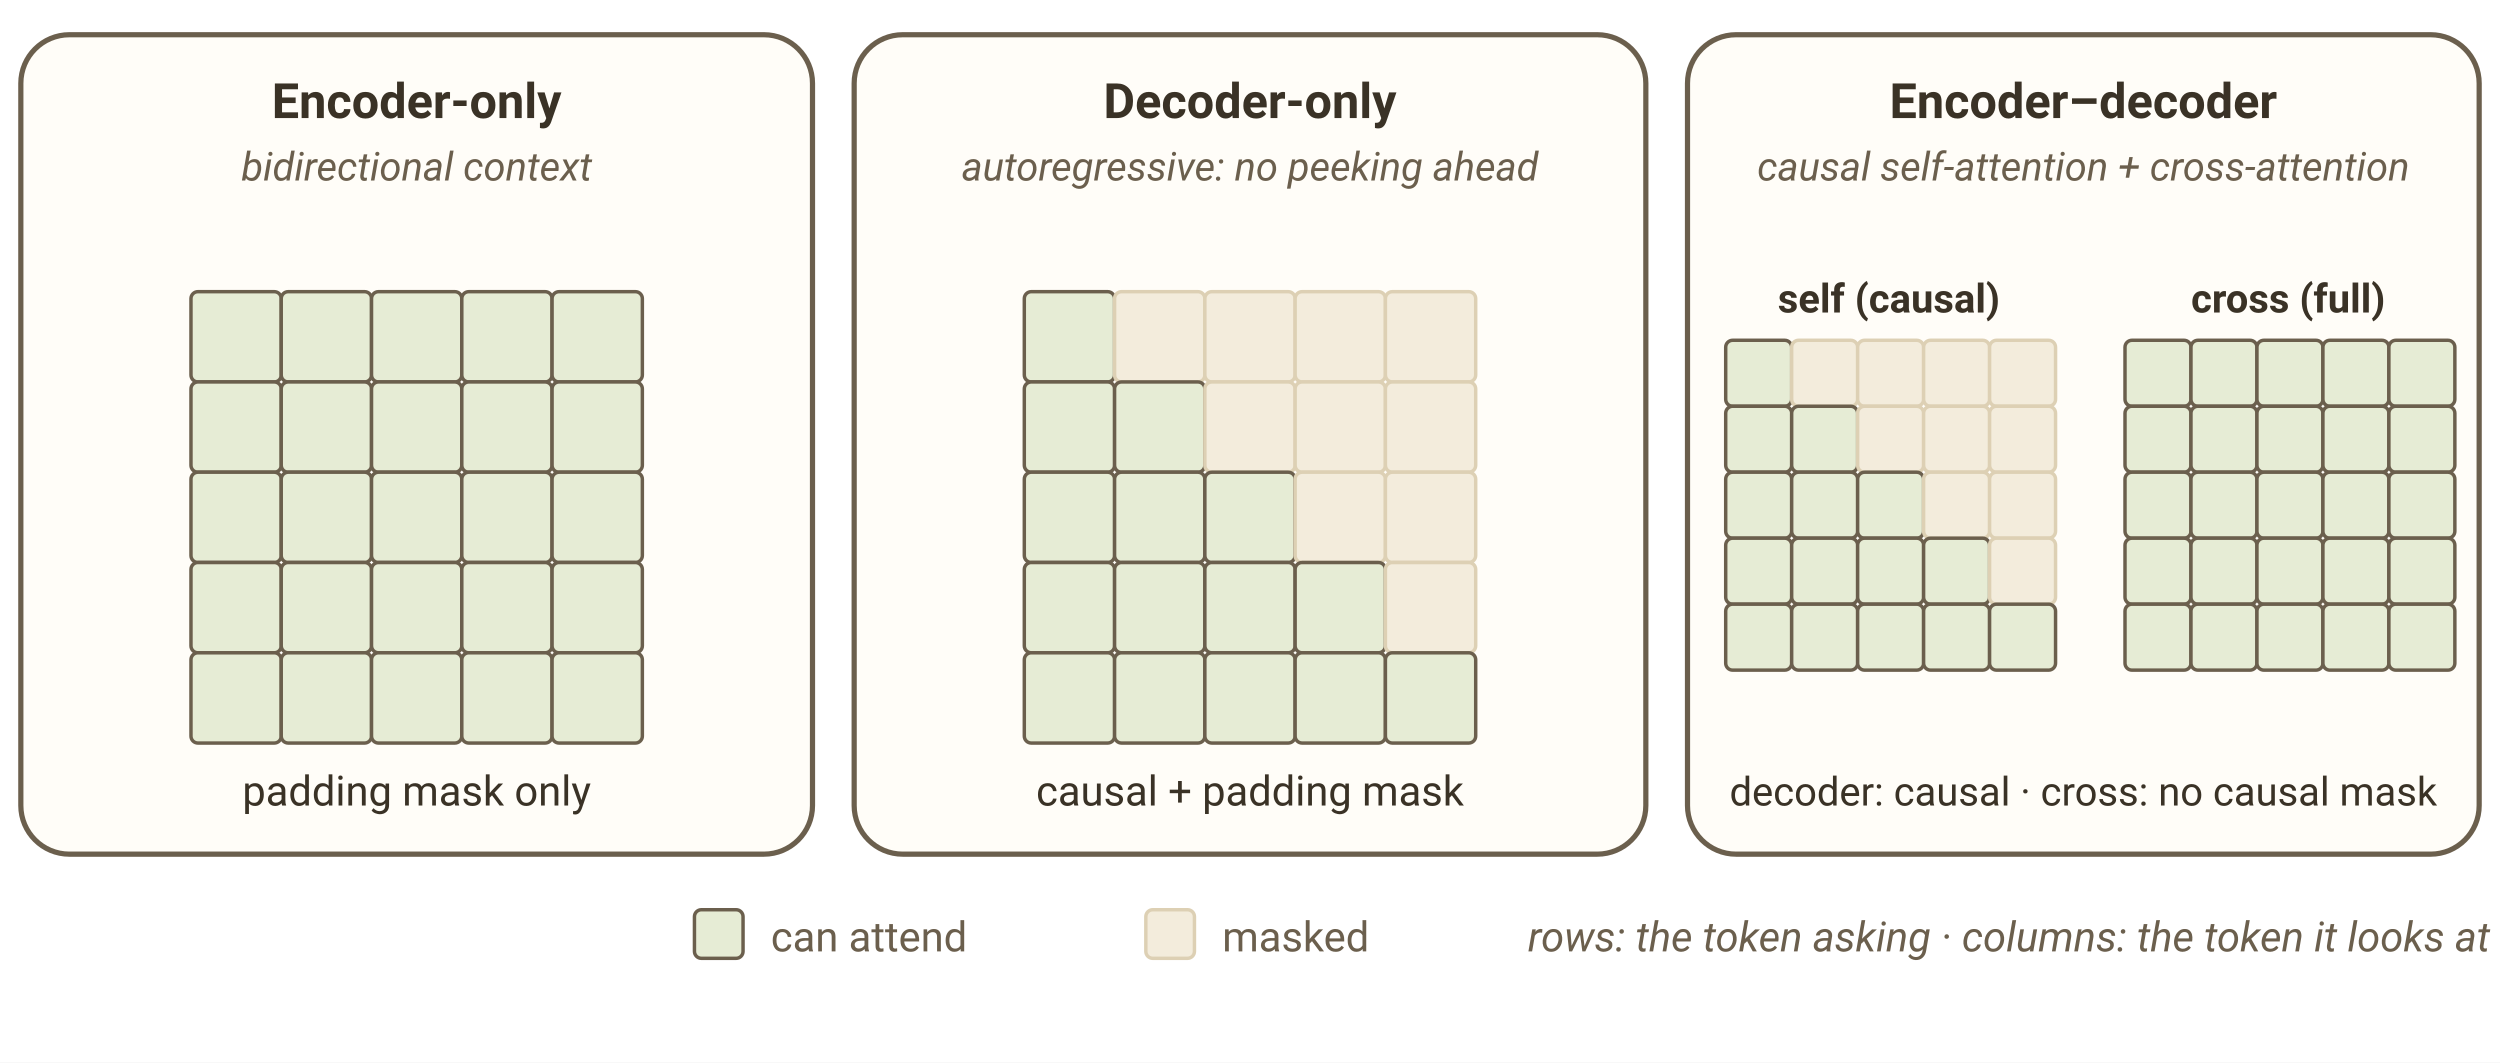
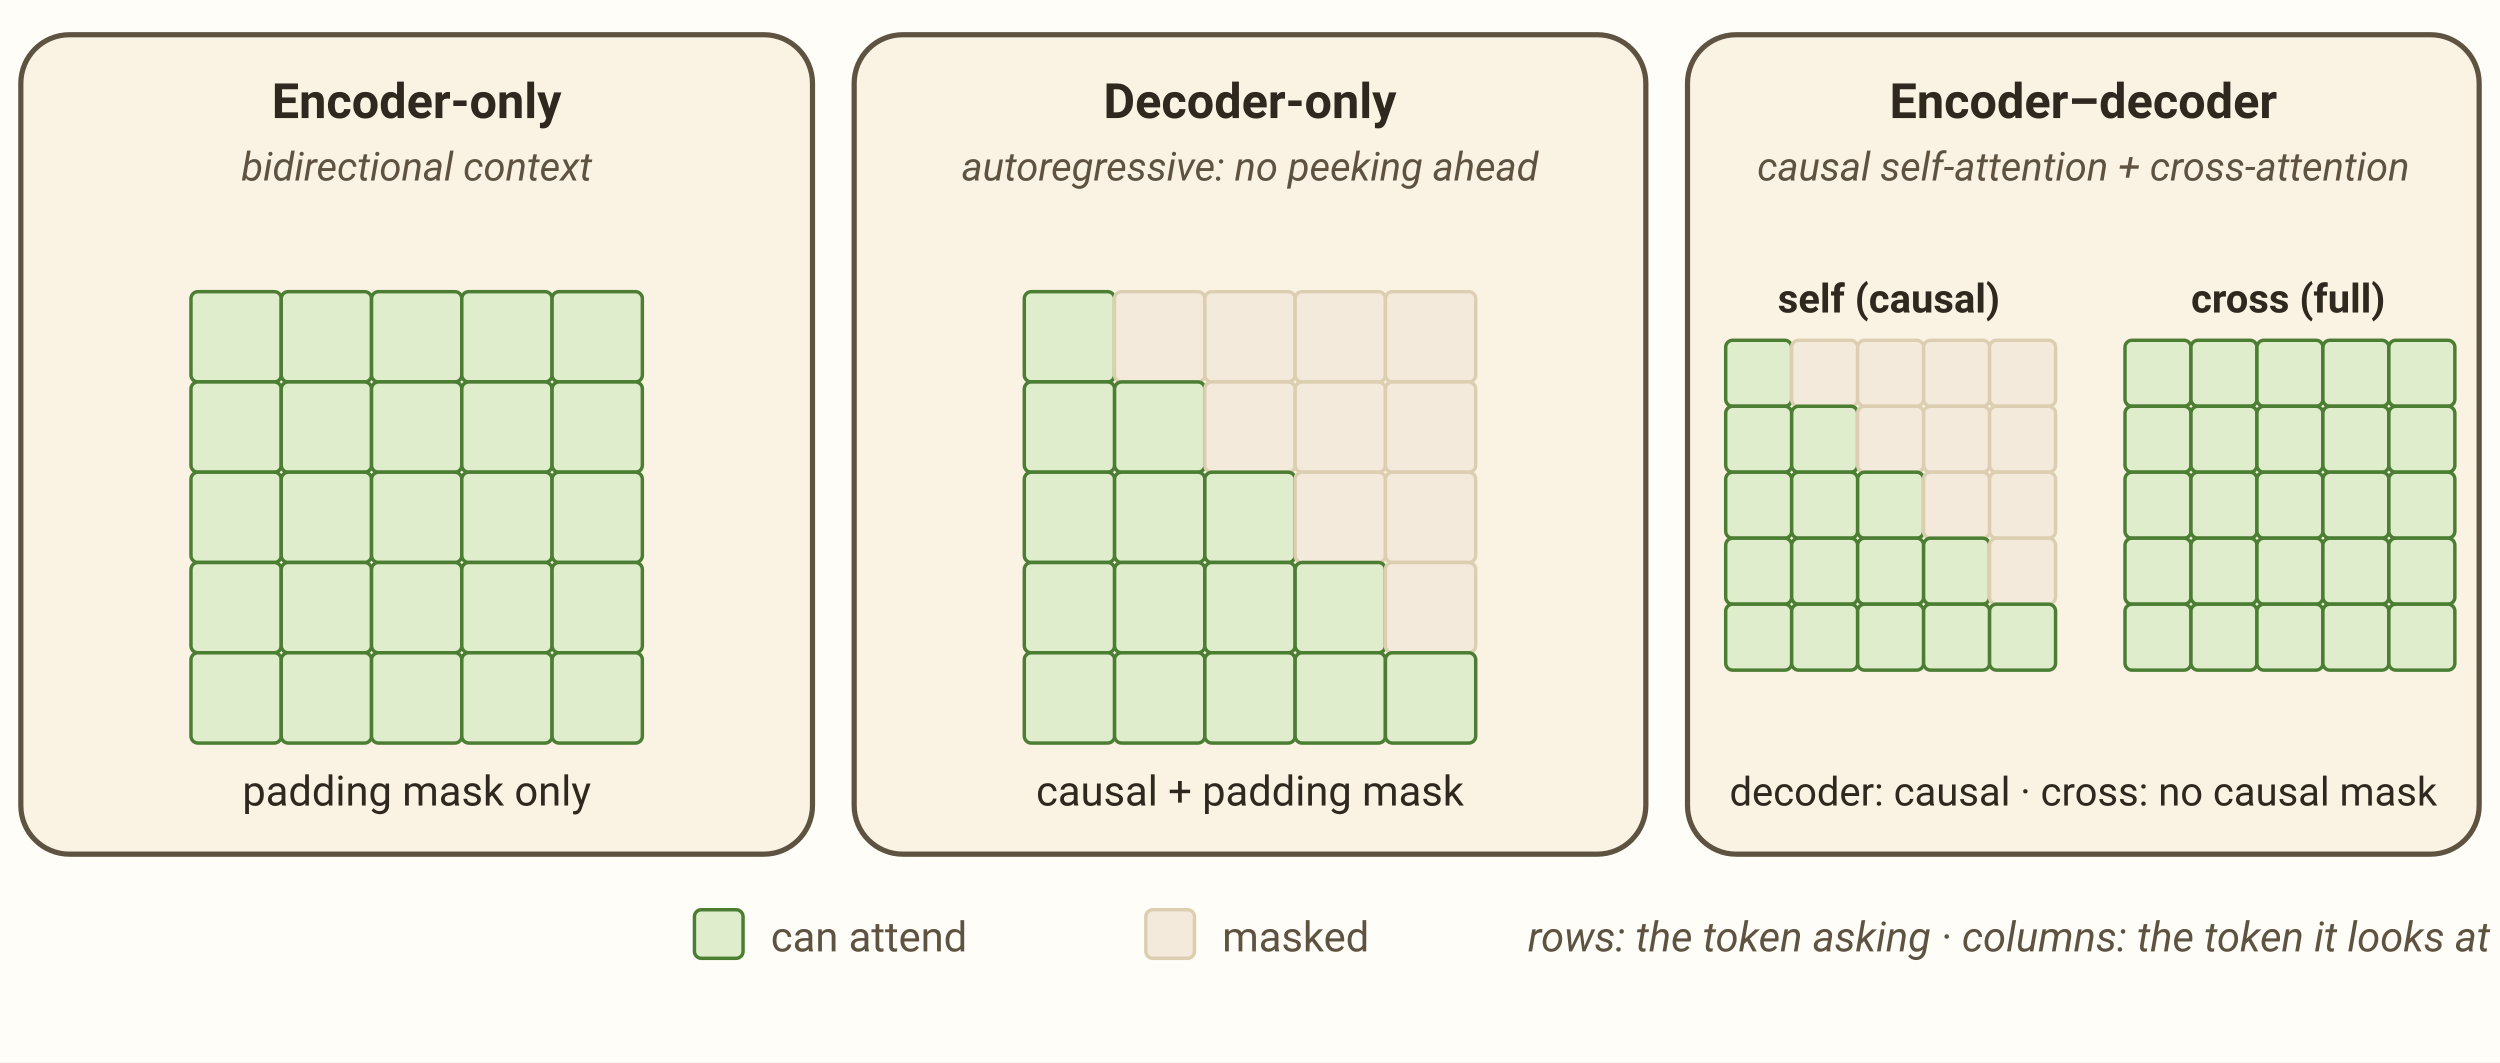
<svg xmlns="http://www.w3.org/2000/svg" viewBox="0 0 720 306" width="720" height="306" font-family="system-ui, -apple-system, 'Segoe UI', Roboto, Helvetica, Arial, sans-serif" role="img">
  <defs />
-   <rect width="720" height="306" fill="#ffffff" />
-   <rect x="6" y="10" width="228" height="236" rx="14" fill="#fffdf8" stroke="#6b5f4d" stroke-width="1.5" />
-   <text x="120" y="34" font-size="14" font-weight="700" fill="#3a3226" text-anchor="middle">Encoder-only</text>
-   <text x="120" y="52" font-size="11.5" font-weight="400" fill="#6b5f4d" text-anchor="middle" font-style="italic">bidirectional context</text>
-   <rect x="246" y="10" width="228" height="236" rx="14" fill="#fffdf8" stroke="#6b5f4d" stroke-width="1.5" />
-   <text x="360" y="34" font-size="14" font-weight="700" fill="#3a3226" text-anchor="middle">Decoder-only</text>
-   <text x="360" y="52" font-size="11.5" font-weight="400" fill="#6b5f4d" text-anchor="middle" font-style="italic">autoregressive: no peeking ahead</text>
-   <rect x="486" y="10" width="228" height="236" rx="14" fill="#fffdf8" stroke="#6b5f4d" stroke-width="1.5" />
-   <text x="600" y="34" font-size="14" font-weight="700" fill="#3a3226" text-anchor="middle">Encoder–decoder</text>
-   <text x="600" y="52" font-size="11.5" font-weight="400" fill="#6b5f4d" text-anchor="middle" font-style="italic">causal self-attention + cross-attention</text>
-   <rect x="55" y="84" width="26" height="26" rx="2" fill="#e6ecd5" stroke="#6b5f4d" stroke-width="1" />
-   <rect x="81" y="84" width="26" height="26" rx="2" fill="#e6ecd5" stroke="#6b5f4d" stroke-width="1" />
-   <rect x="107" y="84" width="26" height="26" rx="2" fill="#e6ecd5" stroke="#6b5f4d" stroke-width="1" />
-   <rect x="133" y="84" width="26" height="26" rx="2" fill="#e6ecd5" stroke="#6b5f4d" stroke-width="1" />
-   <rect x="159" y="84" width="26" height="26" rx="2" fill="#e6ecd5" stroke="#6b5f4d" stroke-width="1" />
-   <rect x="55" y="110" width="26" height="26" rx="2" fill="#e6ecd5" stroke="#6b5f4d" stroke-width="1" />
-   <rect x="81" y="110" width="26" height="26" rx="2" fill="#e6ecd5" stroke="#6b5f4d" stroke-width="1" />
-   <rect x="107" y="110" width="26" height="26" rx="2" fill="#e6ecd5" stroke="#6b5f4d" stroke-width="1" />
-   <rect x="133" y="110" width="26" height="26" rx="2" fill="#e6ecd5" stroke="#6b5f4d" stroke-width="1" />
-   <rect x="159" y="110" width="26" height="26" rx="2" fill="#e6ecd5" stroke="#6b5f4d" stroke-width="1" />
-   <rect x="55" y="136" width="26" height="26" rx="2" fill="#e6ecd5" stroke="#6b5f4d" stroke-width="1" />
-   <rect x="81" y="136" width="26" height="26" rx="2" fill="#e6ecd5" stroke="#6b5f4d" stroke-width="1" />
-   <rect x="107" y="136" width="26" height="26" rx="2" fill="#e6ecd5" stroke="#6b5f4d" stroke-width="1" />
-   <rect x="133" y="136" width="26" height="26" rx="2" fill="#e6ecd5" stroke="#6b5f4d" stroke-width="1" />
-   <rect x="159" y="136" width="26" height="26" rx="2" fill="#e6ecd5" stroke="#6b5f4d" stroke-width="1" />
-   <rect x="55" y="162" width="26" height="26" rx="2" fill="#e6ecd5" stroke="#6b5f4d" stroke-width="1" />
-   <rect x="81" y="162" width="26" height="26" rx="2" fill="#e6ecd5" stroke="#6b5f4d" stroke-width="1" />
-   <rect x="107" y="162" width="26" height="26" rx="2" fill="#e6ecd5" stroke="#6b5f4d" stroke-width="1" />
-   <rect x="133" y="162" width="26" height="26" rx="2" fill="#e6ecd5" stroke="#6b5f4d" stroke-width="1" />
-   <rect x="159" y="162" width="26" height="26" rx="2" fill="#e6ecd5" stroke="#6b5f4d" stroke-width="1" />
-   <rect x="55" y="188" width="26" height="26" rx="2" fill="#e6ecd5" stroke="#6b5f4d" stroke-width="1" />
-   <rect x="81" y="188" width="26" height="26" rx="2" fill="#e6ecd5" stroke="#6b5f4d" stroke-width="1" />
-   <rect x="107" y="188" width="26" height="26" rx="2" fill="#e6ecd5" stroke="#6b5f4d" stroke-width="1" />
-   <rect x="133" y="188" width="26" height="26" rx="2" fill="#e6ecd5" stroke="#6b5f4d" stroke-width="1" />
-   <rect x="159" y="188" width="26" height="26" rx="2" fill="#e6ecd5" stroke="#6b5f4d" stroke-width="1" />
-   <rect x="295" y="84" width="26" height="26" rx="2" fill="#e6ecd5" stroke="#6b5f4d" stroke-width="1" />
-   <rect x="321" y="84" width="26" height="26" rx="2" fill="#f3ecdc" stroke="#ddd0b4" stroke-width="1" />
-   <rect x="347" y="84" width="26" height="26" rx="2" fill="#f3ecdc" stroke="#ddd0b4" stroke-width="1" />
-   <rect x="373" y="84" width="26" height="26" rx="2" fill="#f3ecdc" stroke="#ddd0b4" stroke-width="1" />
-   <rect x="399" y="84" width="26" height="26" rx="2" fill="#f3ecdc" stroke="#ddd0b4" stroke-width="1" />
-   <rect x="295" y="110" width="26" height="26" rx="2" fill="#e6ecd5" stroke="#6b5f4d" stroke-width="1" />
-   <rect x="321" y="110" width="26" height="26" rx="2" fill="#e6ecd5" stroke="#6b5f4d" stroke-width="1" />
-   <rect x="347" y="110" width="26" height="26" rx="2" fill="#f3ecdc" stroke="#ddd0b4" stroke-width="1" />
-   <rect x="373" y="110" width="26" height="26" rx="2" fill="#f3ecdc" stroke="#ddd0b4" stroke-width="1" />
-   <rect x="399" y="110" width="26" height="26" rx="2" fill="#f3ecdc" stroke="#ddd0b4" stroke-width="1" />
-   <rect x="295" y="136" width="26" height="26" rx="2" fill="#e6ecd5" stroke="#6b5f4d" stroke-width="1" />
-   <rect x="321" y="136" width="26" height="26" rx="2" fill="#e6ecd5" stroke="#6b5f4d" stroke-width="1" />
-   <rect x="347" y="136" width="26" height="26" rx="2" fill="#e6ecd5" stroke="#6b5f4d" stroke-width="1" />
-   <rect x="373" y="136" width="26" height="26" rx="2" fill="#f3ecdc" stroke="#ddd0b4" stroke-width="1" />
-   <rect x="399" y="136" width="26" height="26" rx="2" fill="#f3ecdc" stroke="#ddd0b4" stroke-width="1" />
-   <rect x="295" y="162" width="26" height="26" rx="2" fill="#e6ecd5" stroke="#6b5f4d" stroke-width="1" />
-   <rect x="321" y="162" width="26" height="26" rx="2" fill="#e6ecd5" stroke="#6b5f4d" stroke-width="1" />
-   <rect x="347" y="162" width="26" height="26" rx="2" fill="#e6ecd5" stroke="#6b5f4d" stroke-width="1" />
-   <rect x="373" y="162" width="26" height="26" rx="2" fill="#e6ecd5" stroke="#6b5f4d" stroke-width="1" />
-   <rect x="399" y="162" width="26" height="26" rx="2" fill="#f3ecdc" stroke="#ddd0b4" stroke-width="1" />
-   <rect x="295" y="188" width="26" height="26" rx="2" fill="#e6ecd5" stroke="#6b5f4d" stroke-width="1" />
-   <rect x="321" y="188" width="26" height="26" rx="2" fill="#e6ecd5" stroke="#6b5f4d" stroke-width="1" />
-   <rect x="347" y="188" width="26" height="26" rx="2" fill="#e6ecd5" stroke="#6b5f4d" stroke-width="1" />
-   <rect x="373" y="188" width="26" height="26" rx="2" fill="#e6ecd5" stroke="#6b5f4d" stroke-width="1" />
-   <rect x="399" y="188" width="26" height="26" rx="2" fill="#e6ecd5" stroke="#6b5f4d" stroke-width="1" />
-   <rect x="497" y="98" width="19" height="19" rx="2" fill="#e6ecd5" stroke="#6b5f4d" stroke-width="1" />
-   <rect x="516" y="98" width="19" height="19" rx="2" fill="#f3ecdc" stroke="#ddd0b4" stroke-width="1" />
-   <rect x="535" y="98" width="19" height="19" rx="2" fill="#f3ecdc" stroke="#ddd0b4" stroke-width="1" />
-   <rect x="554" y="98" width="19" height="19" rx="2" fill="#f3ecdc" stroke="#ddd0b4" stroke-width="1" />
-   <rect x="573" y="98" width="19" height="19" rx="2" fill="#f3ecdc" stroke="#ddd0b4" stroke-width="1" />
-   <rect x="497" y="117" width="19" height="19" rx="2" fill="#e6ecd5" stroke="#6b5f4d" stroke-width="1" />
-   <rect x="516" y="117" width="19" height="19" rx="2" fill="#e6ecd5" stroke="#6b5f4d" stroke-width="1" />
-   <rect x="535" y="117" width="19" height="19" rx="2" fill="#f3ecdc" stroke="#ddd0b4" stroke-width="1" />
-   <rect x="554" y="117" width="19" height="19" rx="2" fill="#f3ecdc" stroke="#ddd0b4" stroke-width="1" />
-   <rect x="573" y="117" width="19" height="19" rx="2" fill="#f3ecdc" stroke="#ddd0b4" stroke-width="1" />
-   <rect x="497" y="136" width="19" height="19" rx="2" fill="#e6ecd5" stroke="#6b5f4d" stroke-width="1" />
-   <rect x="516" y="136" width="19" height="19" rx="2" fill="#e6ecd5" stroke="#6b5f4d" stroke-width="1" />
-   <rect x="535" y="136" width="19" height="19" rx="2" fill="#e6ecd5" stroke="#6b5f4d" stroke-width="1" />
-   <rect x="554" y="136" width="19" height="19" rx="2" fill="#f3ecdc" stroke="#ddd0b4" stroke-width="1" />
-   <rect x="573" y="136" width="19" height="19" rx="2" fill="#f3ecdc" stroke="#ddd0b4" stroke-width="1" />
-   <rect x="497" y="155" width="19" height="19" rx="2" fill="#e6ecd5" stroke="#6b5f4d" stroke-width="1" />
-   <rect x="516" y="155" width="19" height="19" rx="2" fill="#e6ecd5" stroke="#6b5f4d" stroke-width="1" />
-   <rect x="535" y="155" width="19" height="19" rx="2" fill="#e6ecd5" stroke="#6b5f4d" stroke-width="1" />
-   <rect x="554" y="155" width="19" height="19" rx="2" fill="#e6ecd5" stroke="#6b5f4d" stroke-width="1" />
-   <rect x="573" y="155" width="19" height="19" rx="2" fill="#f3ecdc" stroke="#ddd0b4" stroke-width="1" />
-   <rect x="497" y="174" width="19" height="19" rx="2" fill="#e6ecd5" stroke="#6b5f4d" stroke-width="1" />
-   <rect x="516" y="174" width="19" height="19" rx="2" fill="#e6ecd5" stroke="#6b5f4d" stroke-width="1" />
-   <rect x="535" y="174" width="19" height="19" rx="2" fill="#e6ecd5" stroke="#6b5f4d" stroke-width="1" />
-   <rect x="554" y="174" width="19" height="19" rx="2" fill="#e6ecd5" stroke="#6b5f4d" stroke-width="1" />
-   <rect x="573" y="174" width="19" height="19" rx="2" fill="#e6ecd5" stroke="#6b5f4d" stroke-width="1" />
-   <rect x="612" y="98" width="19" height="19" rx="2" fill="#e6ecd5" stroke="#6b5f4d" stroke-width="1" />
-   <rect x="631" y="98" width="19" height="19" rx="2" fill="#e6ecd5" stroke="#6b5f4d" stroke-width="1" />
-   <rect x="650" y="98" width="19" height="19" rx="2" fill="#e6ecd5" stroke="#6b5f4d" stroke-width="1" />
-   <rect x="669" y="98" width="19" height="19" rx="2" fill="#e6ecd5" stroke="#6b5f4d" stroke-width="1" />
-   <rect x="688" y="98" width="19" height="19" rx="2" fill="#e6ecd5" stroke="#6b5f4d" stroke-width="1" />
-   <rect x="612" y="117" width="19" height="19" rx="2" fill="#e6ecd5" stroke="#6b5f4d" stroke-width="1" />
-   <rect x="631" y="117" width="19" height="19" rx="2" fill="#e6ecd5" stroke="#6b5f4d" stroke-width="1" />
-   <rect x="650" y="117" width="19" height="19" rx="2" fill="#e6ecd5" stroke="#6b5f4d" stroke-width="1" />
-   <rect x="669" y="117" width="19" height="19" rx="2" fill="#e6ecd5" stroke="#6b5f4d" stroke-width="1" />
-   <rect x="688" y="117" width="19" height="19" rx="2" fill="#e6ecd5" stroke="#6b5f4d" stroke-width="1" />
-   <rect x="612" y="136" width="19" height="19" rx="2" fill="#e6ecd5" stroke="#6b5f4d" stroke-width="1" />
-   <rect x="631" y="136" width="19" height="19" rx="2" fill="#e6ecd5" stroke="#6b5f4d" stroke-width="1" />
-   <rect x="650" y="136" width="19" height="19" rx="2" fill="#e6ecd5" stroke="#6b5f4d" stroke-width="1" />
-   <rect x="669" y="136" width="19" height="19" rx="2" fill="#e6ecd5" stroke="#6b5f4d" stroke-width="1" />
-   <rect x="688" y="136" width="19" height="19" rx="2" fill="#e6ecd5" stroke="#6b5f4d" stroke-width="1" />
-   <rect x="612" y="155" width="19" height="19" rx="2" fill="#e6ecd5" stroke="#6b5f4d" stroke-width="1" />
-   <rect x="631" y="155" width="19" height="19" rx="2" fill="#e6ecd5" stroke="#6b5f4d" stroke-width="1" />
-   <rect x="650" y="155" width="19" height="19" rx="2" fill="#e6ecd5" stroke="#6b5f4d" stroke-width="1" />
-   <rect x="669" y="155" width="19" height="19" rx="2" fill="#e6ecd5" stroke="#6b5f4d" stroke-width="1" />
-   <rect x="688" y="155" width="19" height="19" rx="2" fill="#e6ecd5" stroke="#6b5f4d" stroke-width="1" />
-   <rect x="612" y="174" width="19" height="19" rx="2" fill="#e6ecd5" stroke="#6b5f4d" stroke-width="1" />
-   <rect x="631" y="174" width="19" height="19" rx="2" fill="#e6ecd5" stroke="#6b5f4d" stroke-width="1" />
-   <rect x="650" y="174" width="19" height="19" rx="2" fill="#e6ecd5" stroke="#6b5f4d" stroke-width="1" />
-   <rect x="669" y="174" width="19" height="19" rx="2" fill="#e6ecd5" stroke="#6b5f4d" stroke-width="1" />
-   <rect x="688" y="174" width="19" height="19" rx="2" fill="#e6ecd5" stroke="#6b5f4d" stroke-width="1" />
-   <text x="544" y="90" font-size="11.5" font-weight="700" fill="#3a3226" text-anchor="middle">self (causal)</text>
-   <text x="659" y="90" font-size="11.5" font-weight="700" fill="#3a3226" text-anchor="middle">cross (full)</text>
-   <text x="120" y="232" font-size="12" font-weight="400" fill="#3a3226" text-anchor="middle">padding mask only</text>
-   <text x="360" y="232" font-size="12" font-weight="400" fill="#3a3226" text-anchor="middle">causal + padding mask</text>
-   <text x="600" y="232" font-size="11.5" font-weight="400" fill="#3a3226" text-anchor="middle">decoder: causal · cross: no causal mask</text>
-   <rect x="200" y="262" width="14" height="14" rx="2" fill="#e6ecd5" stroke="#6b5f4d" stroke-width="1" />
-   <text x="222" y="274" font-size="12" font-weight="400" fill="#6b5f4d" text-anchor="start">can attend</text>
-   <rect x="330" y="262" width="14" height="14" rx="2" fill="#f3ecdc" stroke="#ddd0b4" stroke-width="1" />
-   <text x="352" y="274" font-size="12" font-weight="400" fill="#6b5f4d" text-anchor="start">masked</text>
-   <text x="440" y="274" font-size="12" font-weight="400" fill="#6b5f4d" text-anchor="start" font-style="italic">rows: the token asking · columns: the token it looks at</text>
+   <rect width="720" height="306" fill="#fffdf8" />
+   <rect x="6" y="10" width="228" height="236" rx="14" fill="#faf3e3" stroke="#5e5241" stroke-width="1.5" />
+   <text x="120" y="34" font-size="14" font-weight="700" fill="#2f281e" text-anchor="middle">Encoder-only</text>
+   <text x="120" y="52" font-size="11.5" font-weight="400" fill="#5e5241" text-anchor="middle" font-style="italic">bidirectional context</text>
+   <rect x="246" y="10" width="228" height="236" rx="14" fill="#faf3e3" stroke="#5e5241" stroke-width="1.5" />
+   <text x="360" y="34" font-size="14" font-weight="700" fill="#2f281e" text-anchor="middle">Decoder-only</text>
+   <text x="360" y="52" font-size="11.5" font-weight="400" fill="#5e5241" text-anchor="middle" font-style="italic">autoregressive: no peeking ahead</text>
+   <rect x="486" y="10" width="228" height="236" rx="14" fill="#faf3e3" stroke="#5e5241" stroke-width="1.5" />
+   <text x="600" y="34" font-size="14" font-weight="700" fill="#2f281e" text-anchor="middle">Encoder–decoder</text>
+   <text x="600" y="52" font-size="11.5" font-weight="400" fill="#5e5241" text-anchor="middle" font-style="italic">causal self-attention + cross-attention</text>
+   <rect x="55" y="84" width="26" height="26" rx="2" fill="#dfedcc" stroke="#4b7d33" stroke-width="1" />
+   <rect x="81" y="84" width="26" height="26" rx="2" fill="#dfedcc" stroke="#4b7d33" stroke-width="1" />
+   <rect x="107" y="84" width="26" height="26" rx="2" fill="#dfedcc" stroke="#4b7d33" stroke-width="1" />
+   <rect x="133" y="84" width="26" height="26" rx="2" fill="#dfedcc" stroke="#4b7d33" stroke-width="1" />
+   <rect x="159" y="84" width="26" height="26" rx="2" fill="#dfedcc" stroke="#4b7d33" stroke-width="1" />
+   <rect x="55" y="110" width="26" height="26" rx="2" fill="#dfedcc" stroke="#4b7d33" stroke-width="1" />
+   <rect x="81" y="110" width="26" height="26" rx="2" fill="#dfedcc" stroke="#4b7d33" stroke-width="1" />
+   <rect x="107" y="110" width="26" height="26" rx="2" fill="#dfedcc" stroke="#4b7d33" stroke-width="1" />
+   <rect x="133" y="110" width="26" height="26" rx="2" fill="#dfedcc" stroke="#4b7d33" stroke-width="1" />
+   <rect x="159" y="110" width="26" height="26" rx="2" fill="#dfedcc" stroke="#4b7d33" stroke-width="1" />
+   <rect x="55" y="136" width="26" height="26" rx="2" fill="#dfedcc" stroke="#4b7d33" stroke-width="1" />
+   <rect x="81" y="136" width="26" height="26" rx="2" fill="#dfedcc" stroke="#4b7d33" stroke-width="1" />
+   <rect x="107" y="136" width="26" height="26" rx="2" fill="#dfedcc" stroke="#4b7d33" stroke-width="1" />
+   <rect x="133" y="136" width="26" height="26" rx="2" fill="#dfedcc" stroke="#4b7d33" stroke-width="1" />
+   <rect x="159" y="136" width="26" height="26" rx="2" fill="#dfedcc" stroke="#4b7d33" stroke-width="1" />
+   <rect x="55" y="162" width="26" height="26" rx="2" fill="#dfedcc" stroke="#4b7d33" stroke-width="1" />
+   <rect x="81" y="162" width="26" height="26" rx="2" fill="#dfedcc" stroke="#4b7d33" stroke-width="1" />
+   <rect x="107" y="162" width="26" height="26" rx="2" fill="#dfedcc" stroke="#4b7d33" stroke-width="1" />
+   <rect x="133" y="162" width="26" height="26" rx="2" fill="#dfedcc" stroke="#4b7d33" stroke-width="1" />
+   <rect x="159" y="162" width="26" height="26" rx="2" fill="#dfedcc" stroke="#4b7d33" stroke-width="1" />
+   <rect x="55" y="188" width="26" height="26" rx="2" fill="#dfedcc" stroke="#4b7d33" stroke-width="1" />
+   <rect x="81" y="188" width="26" height="26" rx="2" fill="#dfedcc" stroke="#4b7d33" stroke-width="1" />
+   <rect x="107" y="188" width="26" height="26" rx="2" fill="#dfedcc" stroke="#4b7d33" stroke-width="1" />
+   <rect x="133" y="188" width="26" height="26" rx="2" fill="#dfedcc" stroke="#4b7d33" stroke-width="1" />
+   <rect x="159" y="188" width="26" height="26" rx="2" fill="#dfedcc" stroke="#4b7d33" stroke-width="1" />
+   <rect x="295" y="84" width="26" height="26" rx="2" fill="#dfedcc" stroke="#4b7d33" stroke-width="1" />
+   <rect x="321" y="84" width="26" height="26" rx="2" fill="#f3eadb" stroke="#dccfb1" stroke-width="1" />
+   <rect x="347" y="84" width="26" height="26" rx="2" fill="#f3eadb" stroke="#dccfb1" stroke-width="1" />
+   <rect x="373" y="84" width="26" height="26" rx="2" fill="#f3eadb" stroke="#dccfb1" stroke-width="1" />
+   <rect x="399" y="84" width="26" height="26" rx="2" fill="#f3eadb" stroke="#dccfb1" stroke-width="1" />
+   <rect x="295" y="110" width="26" height="26" rx="2" fill="#dfedcc" stroke="#4b7d33" stroke-width="1" />
+   <rect x="321" y="110" width="26" height="26" rx="2" fill="#dfedcc" stroke="#4b7d33" stroke-width="1" />
+   <rect x="347" y="110" width="26" height="26" rx="2" fill="#f3eadb" stroke="#dccfb1" stroke-width="1" />
+   <rect x="373" y="110" width="26" height="26" rx="2" fill="#f3eadb" stroke="#dccfb1" stroke-width="1" />
+   <rect x="399" y="110" width="26" height="26" rx="2" fill="#f3eadb" stroke="#dccfb1" stroke-width="1" />
+   <rect x="295" y="136" width="26" height="26" rx="2" fill="#dfedcc" stroke="#4b7d33" stroke-width="1" />
+   <rect x="321" y="136" width="26" height="26" rx="2" fill="#dfedcc" stroke="#4b7d33" stroke-width="1" />
+   <rect x="347" y="136" width="26" height="26" rx="2" fill="#dfedcc" stroke="#4b7d33" stroke-width="1" />
+   <rect x="373" y="136" width="26" height="26" rx="2" fill="#f3eadb" stroke="#dccfb1" stroke-width="1" />
+   <rect x="399" y="136" width="26" height="26" rx="2" fill="#f3eadb" stroke="#dccfb1" stroke-width="1" />
+   <rect x="295" y="162" width="26" height="26" rx="2" fill="#dfedcc" stroke="#4b7d33" stroke-width="1" />
+   <rect x="321" y="162" width="26" height="26" rx="2" fill="#dfedcc" stroke="#4b7d33" stroke-width="1" />
+   <rect x="347" y="162" width="26" height="26" rx="2" fill="#dfedcc" stroke="#4b7d33" stroke-width="1" />
+   <rect x="373" y="162" width="26" height="26" rx="2" fill="#dfedcc" stroke="#4b7d33" stroke-width="1" />
+   <rect x="399" y="162" width="26" height="26" rx="2" fill="#f3eadb" stroke="#dccfb1" stroke-width="1" />
+   <rect x="295" y="188" width="26" height="26" rx="2" fill="#dfedcc" stroke="#4b7d33" stroke-width="1" />
+   <rect x="321" y="188" width="26" height="26" rx="2" fill="#dfedcc" stroke="#4b7d33" stroke-width="1" />
+   <rect x="347" y="188" width="26" height="26" rx="2" fill="#dfedcc" stroke="#4b7d33" stroke-width="1" />
+   <rect x="373" y="188" width="26" height="26" rx="2" fill="#dfedcc" stroke="#4b7d33" stroke-width="1" />
+   <rect x="399" y="188" width="26" height="26" rx="2" fill="#dfedcc" stroke="#4b7d33" stroke-width="1" />
+   <rect x="497" y="98" width="19" height="19" rx="2" fill="#dfedcc" stroke="#4b7d33" stroke-width="1" />
+   <rect x="516" y="98" width="19" height="19" rx="2" fill="#f3eadb" stroke="#dccfb1" stroke-width="1" />
+   <rect x="535" y="98" width="19" height="19" rx="2" fill="#f3eadb" stroke="#dccfb1" stroke-width="1" />
+   <rect x="554" y="98" width="19" height="19" rx="2" fill="#f3eadb" stroke="#dccfb1" stroke-width="1" />
+   <rect x="573" y="98" width="19" height="19" rx="2" fill="#f3eadb" stroke="#dccfb1" stroke-width="1" />
+   <rect x="497" y="117" width="19" height="19" rx="2" fill="#dfedcc" stroke="#4b7d33" stroke-width="1" />
+   <rect x="516" y="117" width="19" height="19" rx="2" fill="#dfedcc" stroke="#4b7d33" stroke-width="1" />
+   <rect x="535" y="117" width="19" height="19" rx="2" fill="#f3eadb" stroke="#dccfb1" stroke-width="1" />
+   <rect x="554" y="117" width="19" height="19" rx="2" fill="#f3eadb" stroke="#dccfb1" stroke-width="1" />
+   <rect x="573" y="117" width="19" height="19" rx="2" fill="#f3eadb" stroke="#dccfb1" stroke-width="1" />
+   <rect x="497" y="136" width="19" height="19" rx="2" fill="#dfedcc" stroke="#4b7d33" stroke-width="1" />
+   <rect x="516" y="136" width="19" height="19" rx="2" fill="#dfedcc" stroke="#4b7d33" stroke-width="1" />
+   <rect x="535" y="136" width="19" height="19" rx="2" fill="#dfedcc" stroke="#4b7d33" stroke-width="1" />
+   <rect x="554" y="136" width="19" height="19" rx="2" fill="#f3eadb" stroke="#dccfb1" stroke-width="1" />
+   <rect x="573" y="136" width="19" height="19" rx="2" fill="#f3eadb" stroke="#dccfb1" stroke-width="1" />
+   <rect x="497" y="155" width="19" height="19" rx="2" fill="#dfedcc" stroke="#4b7d33" stroke-width="1" />
+   <rect x="516" y="155" width="19" height="19" rx="2" fill="#dfedcc" stroke="#4b7d33" stroke-width="1" />
+   <rect x="535" y="155" width="19" height="19" rx="2" fill="#dfedcc" stroke="#4b7d33" stroke-width="1" />
+   <rect x="554" y="155" width="19" height="19" rx="2" fill="#dfedcc" stroke="#4b7d33" stroke-width="1" />
+   <rect x="573" y="155" width="19" height="19" rx="2" fill="#f3eadb" stroke="#dccfb1" stroke-width="1" />
+   <rect x="497" y="174" width="19" height="19" rx="2" fill="#dfedcc" stroke="#4b7d33" stroke-width="1" />
+   <rect x="516" y="174" width="19" height="19" rx="2" fill="#dfedcc" stroke="#4b7d33" stroke-width="1" />
+   <rect x="535" y="174" width="19" height="19" rx="2" fill="#dfedcc" stroke="#4b7d33" stroke-width="1" />
+   <rect x="554" y="174" width="19" height="19" rx="2" fill="#dfedcc" stroke="#4b7d33" stroke-width="1" />
+   <rect x="573" y="174" width="19" height="19" rx="2" fill="#dfedcc" stroke="#4b7d33" stroke-width="1" />
+   <rect x="612" y="98" width="19" height="19" rx="2" fill="#dfedcc" stroke="#4b7d33" stroke-width="1" />
+   <rect x="631" y="98" width="19" height="19" rx="2" fill="#dfedcc" stroke="#4b7d33" stroke-width="1" />
+   <rect x="650" y="98" width="19" height="19" rx="2" fill="#dfedcc" stroke="#4b7d33" stroke-width="1" />
+   <rect x="669" y="98" width="19" height="19" rx="2" fill="#dfedcc" stroke="#4b7d33" stroke-width="1" />
+   <rect x="688" y="98" width="19" height="19" rx="2" fill="#dfedcc" stroke="#4b7d33" stroke-width="1" />
+   <rect x="612" y="117" width="19" height="19" rx="2" fill="#dfedcc" stroke="#4b7d33" stroke-width="1" />
+   <rect x="631" y="117" width="19" height="19" rx="2" fill="#dfedcc" stroke="#4b7d33" stroke-width="1" />
+   <rect x="650" y="117" width="19" height="19" rx="2" fill="#dfedcc" stroke="#4b7d33" stroke-width="1" />
+   <rect x="669" y="117" width="19" height="19" rx="2" fill="#dfedcc" stroke="#4b7d33" stroke-width="1" />
+   <rect x="688" y="117" width="19" height="19" rx="2" fill="#dfedcc" stroke="#4b7d33" stroke-width="1" />
+   <rect x="612" y="136" width="19" height="19" rx="2" fill="#dfedcc" stroke="#4b7d33" stroke-width="1" />
+   <rect x="631" y="136" width="19" height="19" rx="2" fill="#dfedcc" stroke="#4b7d33" stroke-width="1" />
+   <rect x="650" y="136" width="19" height="19" rx="2" fill="#dfedcc" stroke="#4b7d33" stroke-width="1" />
+   <rect x="669" y="136" width="19" height="19" rx="2" fill="#dfedcc" stroke="#4b7d33" stroke-width="1" />
+   <rect x="688" y="136" width="19" height="19" rx="2" fill="#dfedcc" stroke="#4b7d33" stroke-width="1" />
+   <rect x="612" y="155" width="19" height="19" rx="2" fill="#dfedcc" stroke="#4b7d33" stroke-width="1" />
+   <rect x="631" y="155" width="19" height="19" rx="2" fill="#dfedcc" stroke="#4b7d33" stroke-width="1" />
+   <rect x="650" y="155" width="19" height="19" rx="2" fill="#dfedcc" stroke="#4b7d33" stroke-width="1" />
+   <rect x="669" y="155" width="19" height="19" rx="2" fill="#dfedcc" stroke="#4b7d33" stroke-width="1" />
+   <rect x="688" y="155" width="19" height="19" rx="2" fill="#dfedcc" stroke="#4b7d33" stroke-width="1" />
+   <rect x="612" y="174" width="19" height="19" rx="2" fill="#dfedcc" stroke="#4b7d33" stroke-width="1" />
+   <rect x="631" y="174" width="19" height="19" rx="2" fill="#dfedcc" stroke="#4b7d33" stroke-width="1" />
+   <rect x="650" y="174" width="19" height="19" rx="2" fill="#dfedcc" stroke="#4b7d33" stroke-width="1" />
+   <rect x="669" y="174" width="19" height="19" rx="2" fill="#dfedcc" stroke="#4b7d33" stroke-width="1" />
+   <rect x="688" y="174" width="19" height="19" rx="2" fill="#dfedcc" stroke="#4b7d33" stroke-width="1" />
+   <text x="544" y="90" font-size="11.5" font-weight="700" fill="#2f281e" text-anchor="middle">self (causal)</text>
+   <text x="659" y="90" font-size="11.5" font-weight="700" fill="#2f281e" text-anchor="middle">cross (full)</text>
+   <text x="120" y="232" font-size="12" font-weight="400" fill="#2f281e" text-anchor="middle">padding mask only</text>
+   <text x="360" y="232" font-size="12" font-weight="400" fill="#2f281e" text-anchor="middle">causal + padding mask</text>
+   <text x="600" y="232" font-size="11.5" font-weight="400" fill="#2f281e" text-anchor="middle">decoder: causal · cross: no causal mask</text>
+   <rect x="200" y="262" width="14" height="14" rx="2" fill="#dfedcc" stroke="#4b7d33" stroke-width="1" />
+   <text x="222" y="274" font-size="12" font-weight="400" fill="#5e5241" text-anchor="start">can attend</text>
+   <rect x="330" y="262" width="14" height="14" rx="2" fill="#f3eadb" stroke="#dccfb1" stroke-width="1" />
+   <text x="352" y="274" font-size="12" font-weight="400" fill="#5e5241" text-anchor="start">masked</text>
+   <text x="440" y="274" font-size="12" font-weight="400" fill="#5e5241" text-anchor="start" font-style="italic">rows: the token asking · columns: the token it looks at</text>
</svg>
